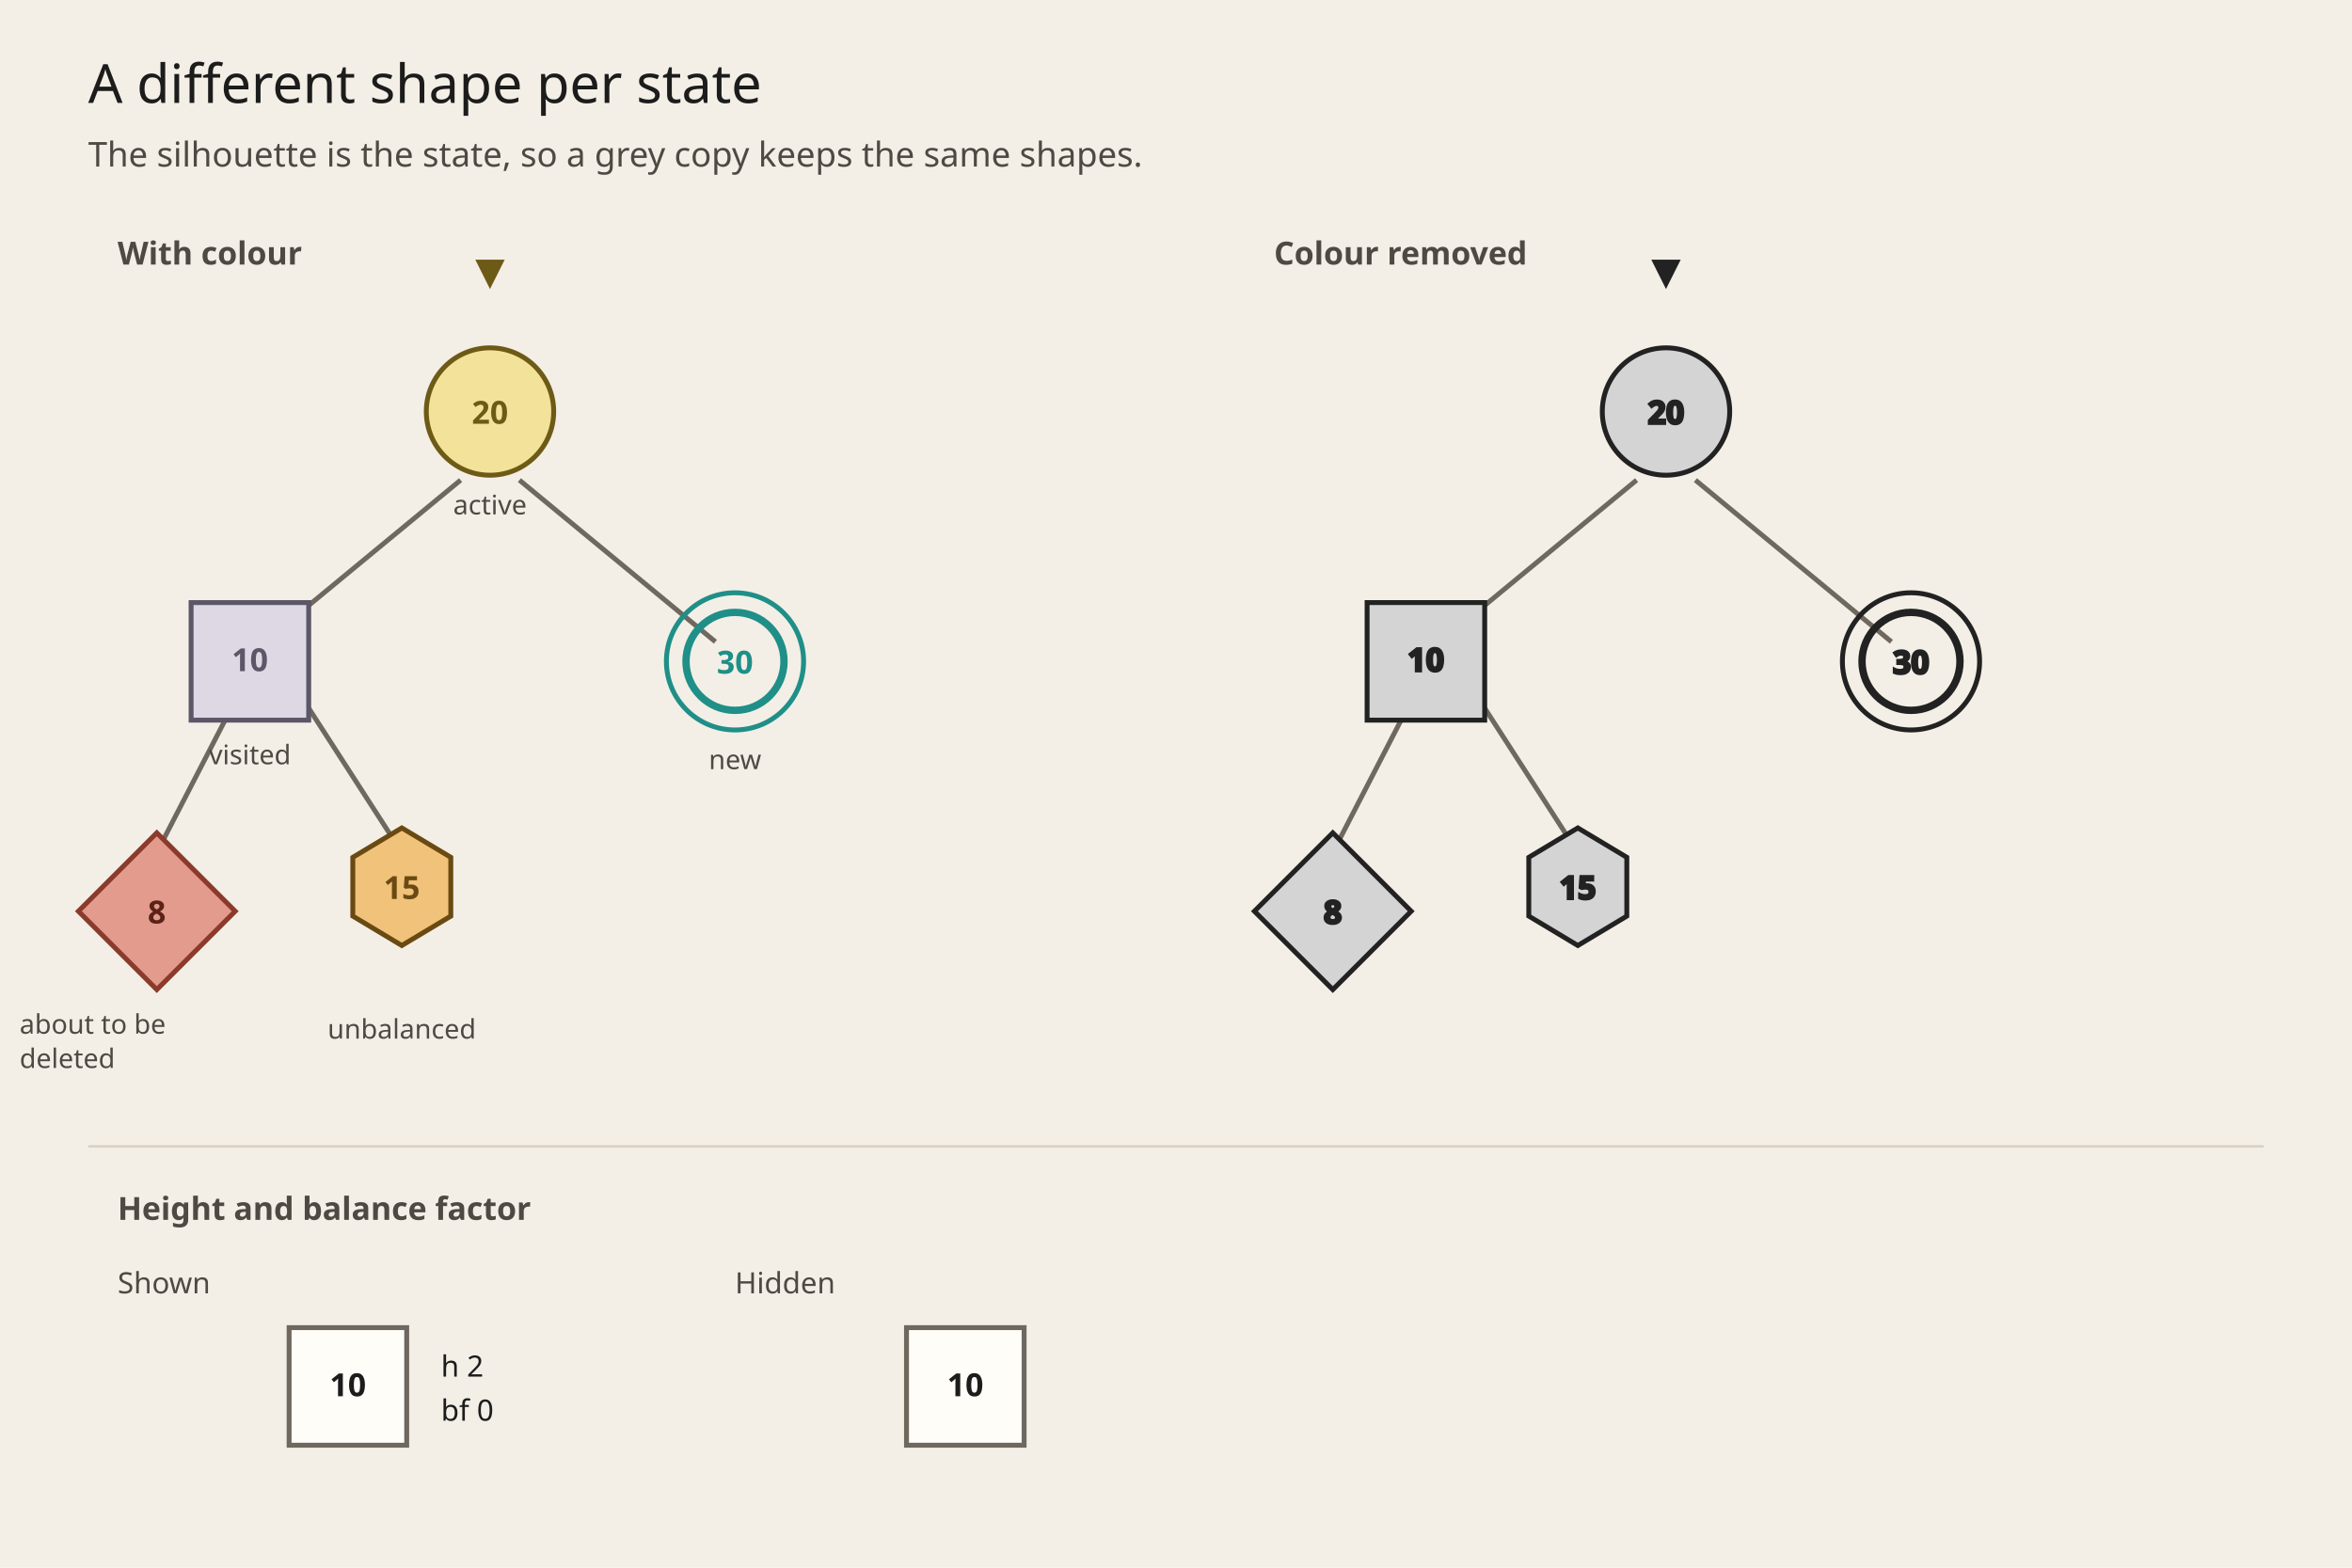
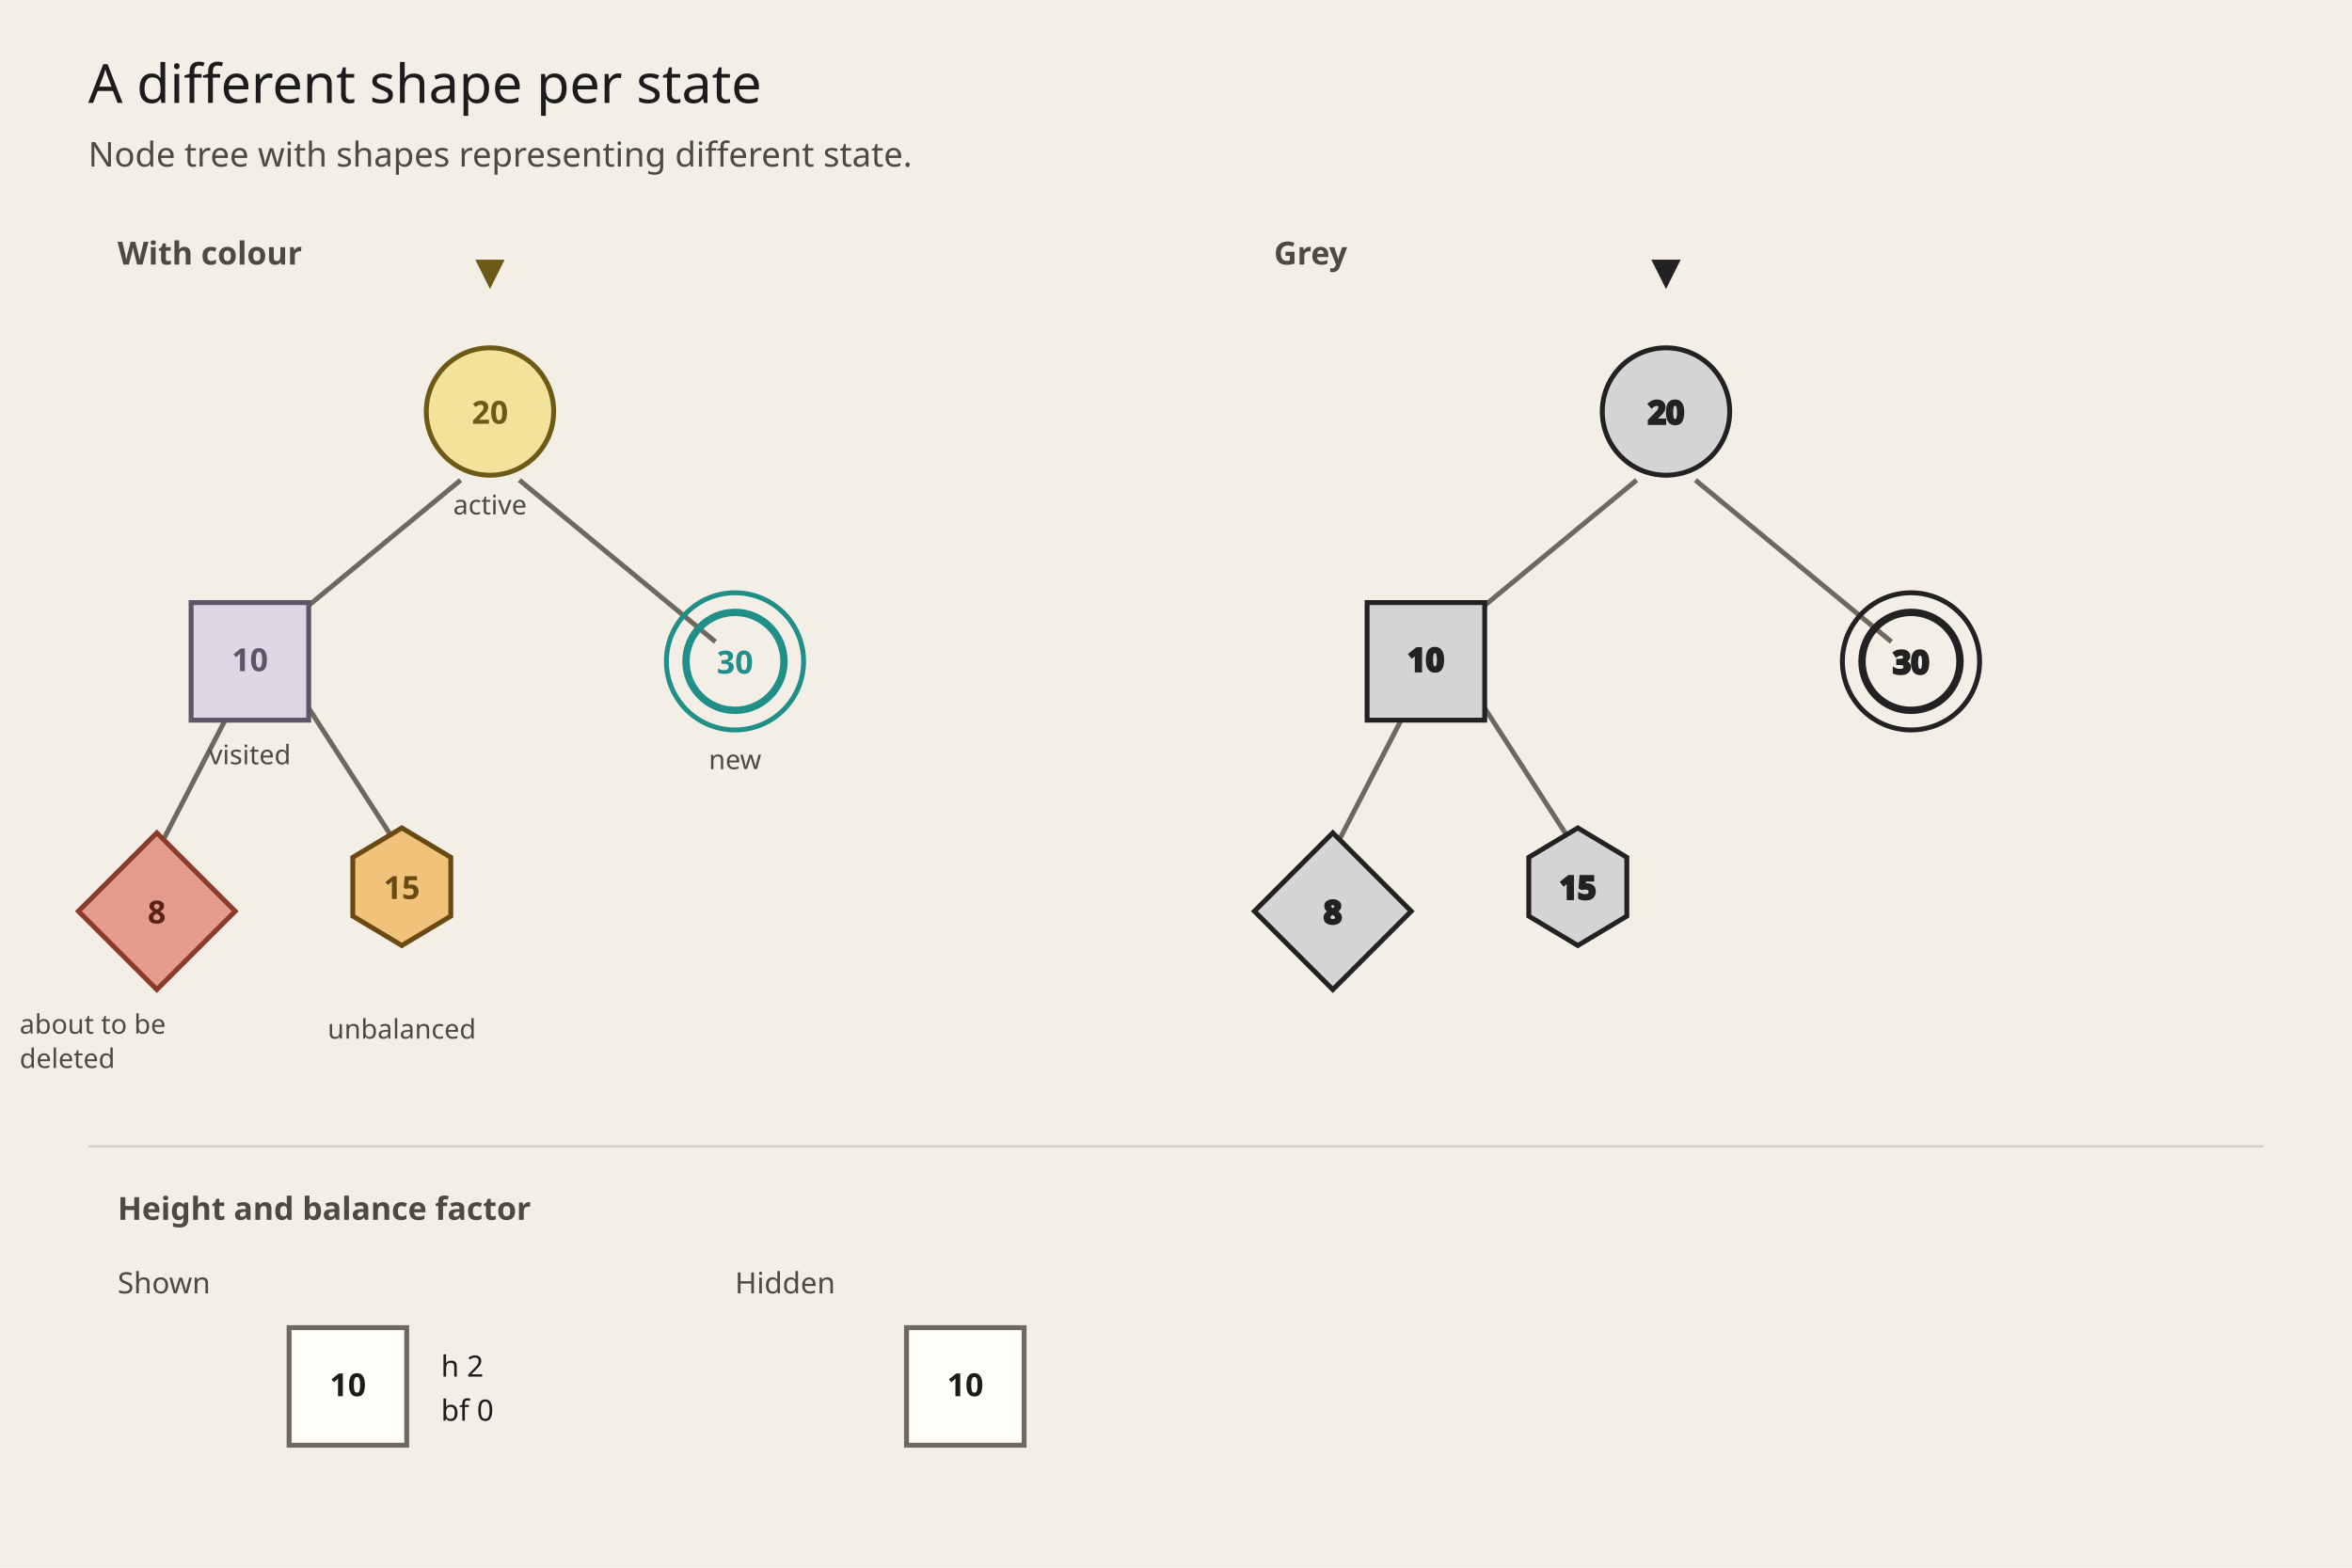
<svg xmlns="http://www.w3.org/2000/svg" viewBox="0 0 960 640" font-family="ui-sans-serif, system-ui, sans-serif">
  <rect width="960" height="640" fill="#f3efe6" />
  <text x="36" y="42" font-size="22" fill="#1c1c1c">A different shape per state</text>
-   <text x="36" y="68" font-size="14" fill="#4e4942">The silhouette is the state, so a grey copy keeps the same shapes.</text>
+   <text x="36" y="68" font-size="14" fill="#4e4942">Node tree with shapes representing different state.</text>
  <text x="48" y="108" font-size="13" font-weight="600" fill="#4e4942">With colour</text>
  <g stroke="#6e685f" stroke-width="2">
    <line x1="188" y1="196" x2="108" y2="262" />
    <line x1="212" y1="196" x2="292" y2="262" />
    <line x1="96" y1="286" x2="64" y2="348" />
    <line x1="124" y1="286" x2="164" y2="348" />
  </g>
  <g>
    <polygon points="200,118 194,106 206,106" fill="#6d5a16" />
    <circle cx="200" cy="168" r="26" fill="#f3e29a" stroke="#6d5a16" stroke-width="2" />
    <text x="200" y="173" text-anchor="middle" font-size="13" font-weight="600" fill="#6d5a16">20</text>
    <text x="200" y="210" text-anchor="middle" font-size="11" fill="#4e4942">active</text>
    <rect x="78" y="246" width="48" height="48" fill="#ddd8e4" stroke="#5c5668" stroke-width="2" />
    <text x="102" y="274" text-anchor="middle" font-size="13" font-weight="600" fill="#5c5668">10</text>
    <text x="102" y="312" text-anchor="middle" font-size="11" fill="#4e4942">visited</text>
    <circle cx="300" cy="270" r="20" fill="none" stroke="#1f8f88" stroke-width="3" />
    <circle cx="300" cy="270" r="28" fill="none" stroke="#1f8f88" stroke-width="2" />
    <text x="300" y="275" text-anchor="middle" font-size="13" font-weight="600" fill="#1f8f88">30</text>
    <text x="300" y="314" text-anchor="middle" font-size="11" fill="#4e4942">new</text>
    <polygon points="64,340 96,372 64,404 32,372" fill="#e39b8e" stroke="#8a3b2c" stroke-width="2" />
    <text x="64" y="377" text-anchor="middle" font-size="13" font-weight="600" fill="#5c2218">8</text>
    <text x="8" y="422" font-size="11" fill="#4e4942">about to be</text>
    <text x="8" y="436" font-size="11" fill="#4e4942">deleted</text>
    <polygon points="164,338 184,350 184,374 164,386 144,374 144,350" fill="#f0c27a" stroke="#6a4a12" stroke-width="2" />
    <text x="164" y="367" text-anchor="middle" font-size="13" font-weight="600" fill="#6a4a12">15</text>
    <text x="164" y="424" text-anchor="middle" font-size="11" fill="#4e4942">unbalanced</text>
  </g>
-   <text x="520" y="108" font-size="13" font-weight="600" fill="#4e4942">Colour removed</text>
+   <text x="520" y="108" font-size="13" font-weight="600" fill="#4e4942">Grey</text>
  <g stroke="#6e685f" stroke-width="2">
    <line x1="668" y1="196" x2="588" y2="262" />
    <line x1="692" y1="196" x2="772" y2="262" />
    <line x1="576" y1="286" x2="544" y2="348" />
    <line x1="604" y1="286" x2="644" y2="348" />
  </g>
  <g fill="#d4d4d4" stroke="#222">
    <polygon points="680,118 674,106 686,106" fill="#222" stroke="none" />
    <circle cx="680" cy="168" r="26" stroke-width="2" />
    <text x="680" y="173" text-anchor="middle" font-size="13" font-weight="600" fill="#222">20</text>
    <rect x="558" y="246" width="48" height="48" stroke-width="2" />
    <text x="582" y="274" text-anchor="middle" font-size="13" font-weight="600" fill="#222">10</text>
    <circle cx="780" cy="270" r="20" fill="none" stroke="#222" stroke-width="3" />
    <circle cx="780" cy="270" r="28" fill="none" stroke="#222" stroke-width="2" />
    <text x="780" y="275" text-anchor="middle" font-size="13" font-weight="600" fill="#222">30</text>
    <polygon points="544,340 576,372 544,404 512,372" stroke-width="2" />
    <text x="544" y="377" text-anchor="middle" font-size="13" font-weight="600" fill="#222">8</text>
    <polygon points="644,338 664,350 664,374 644,386 624,374 624,350" stroke-width="2" />
    <text x="644" y="367" text-anchor="middle" font-size="13" font-weight="600" fill="#222">15</text>
  </g>
  <line x1="36" y1="468" x2="924" y2="468" stroke="#d9d1c3" />
  <text x="48" y="498" font-size="13" font-weight="600" fill="#4e4942">Height and balance factor</text>
  <text x="48" y="528" font-size="12" fill="#4e4942">Shown</text>
  <rect x="118" y="542" width="48" height="48" fill="#fffdf8" stroke="#6e685f" stroke-width="2" />
  <text x="142" y="570" text-anchor="middle" font-size="13" font-weight="600" fill="#1c1c1c">10</text>
  <text x="180" y="562" font-size="12" fill="#1c1c1c">h 2</text>
  <text x="180" y="580" font-size="12" fill="#1c1c1c">bf 0</text>
  <text x="300" y="528" font-size="12" fill="#4e4942">Hidden</text>
  <rect x="370" y="542" width="48" height="48" fill="#fffdf8" stroke="#6e685f" stroke-width="2" />
  <text x="394" y="570" text-anchor="middle" font-size="13" font-weight="600" fill="#1c1c1c">10</text>
</svg>
